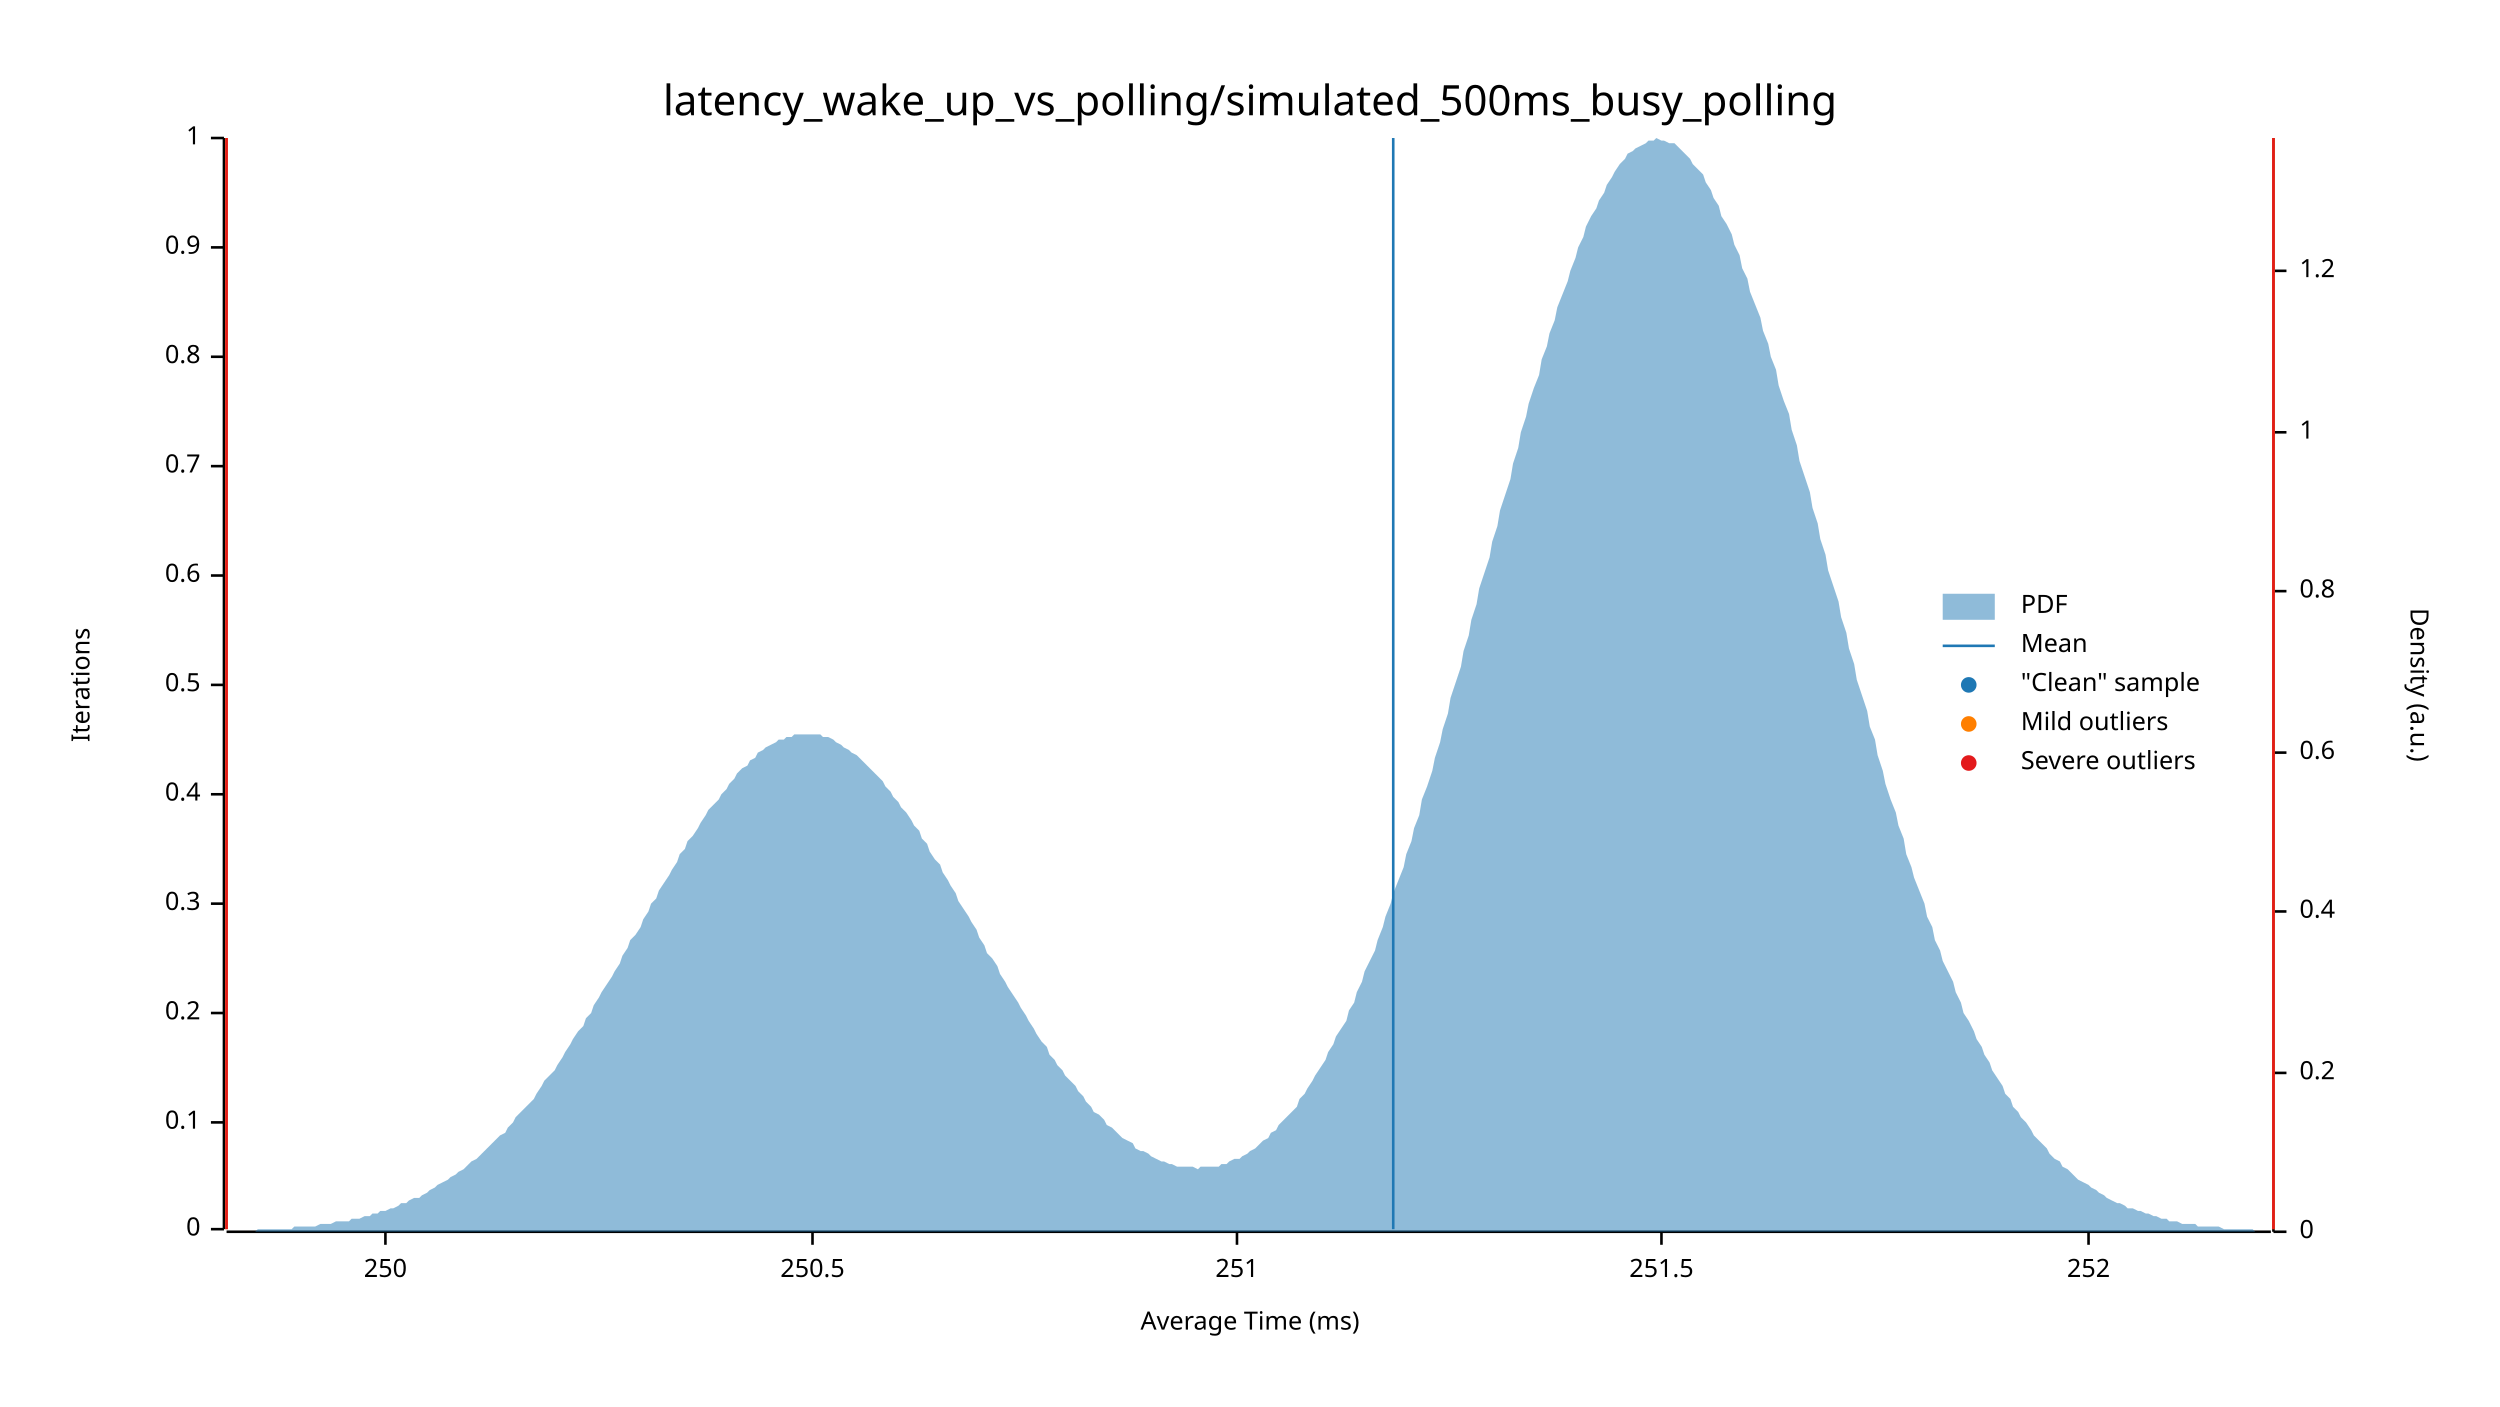
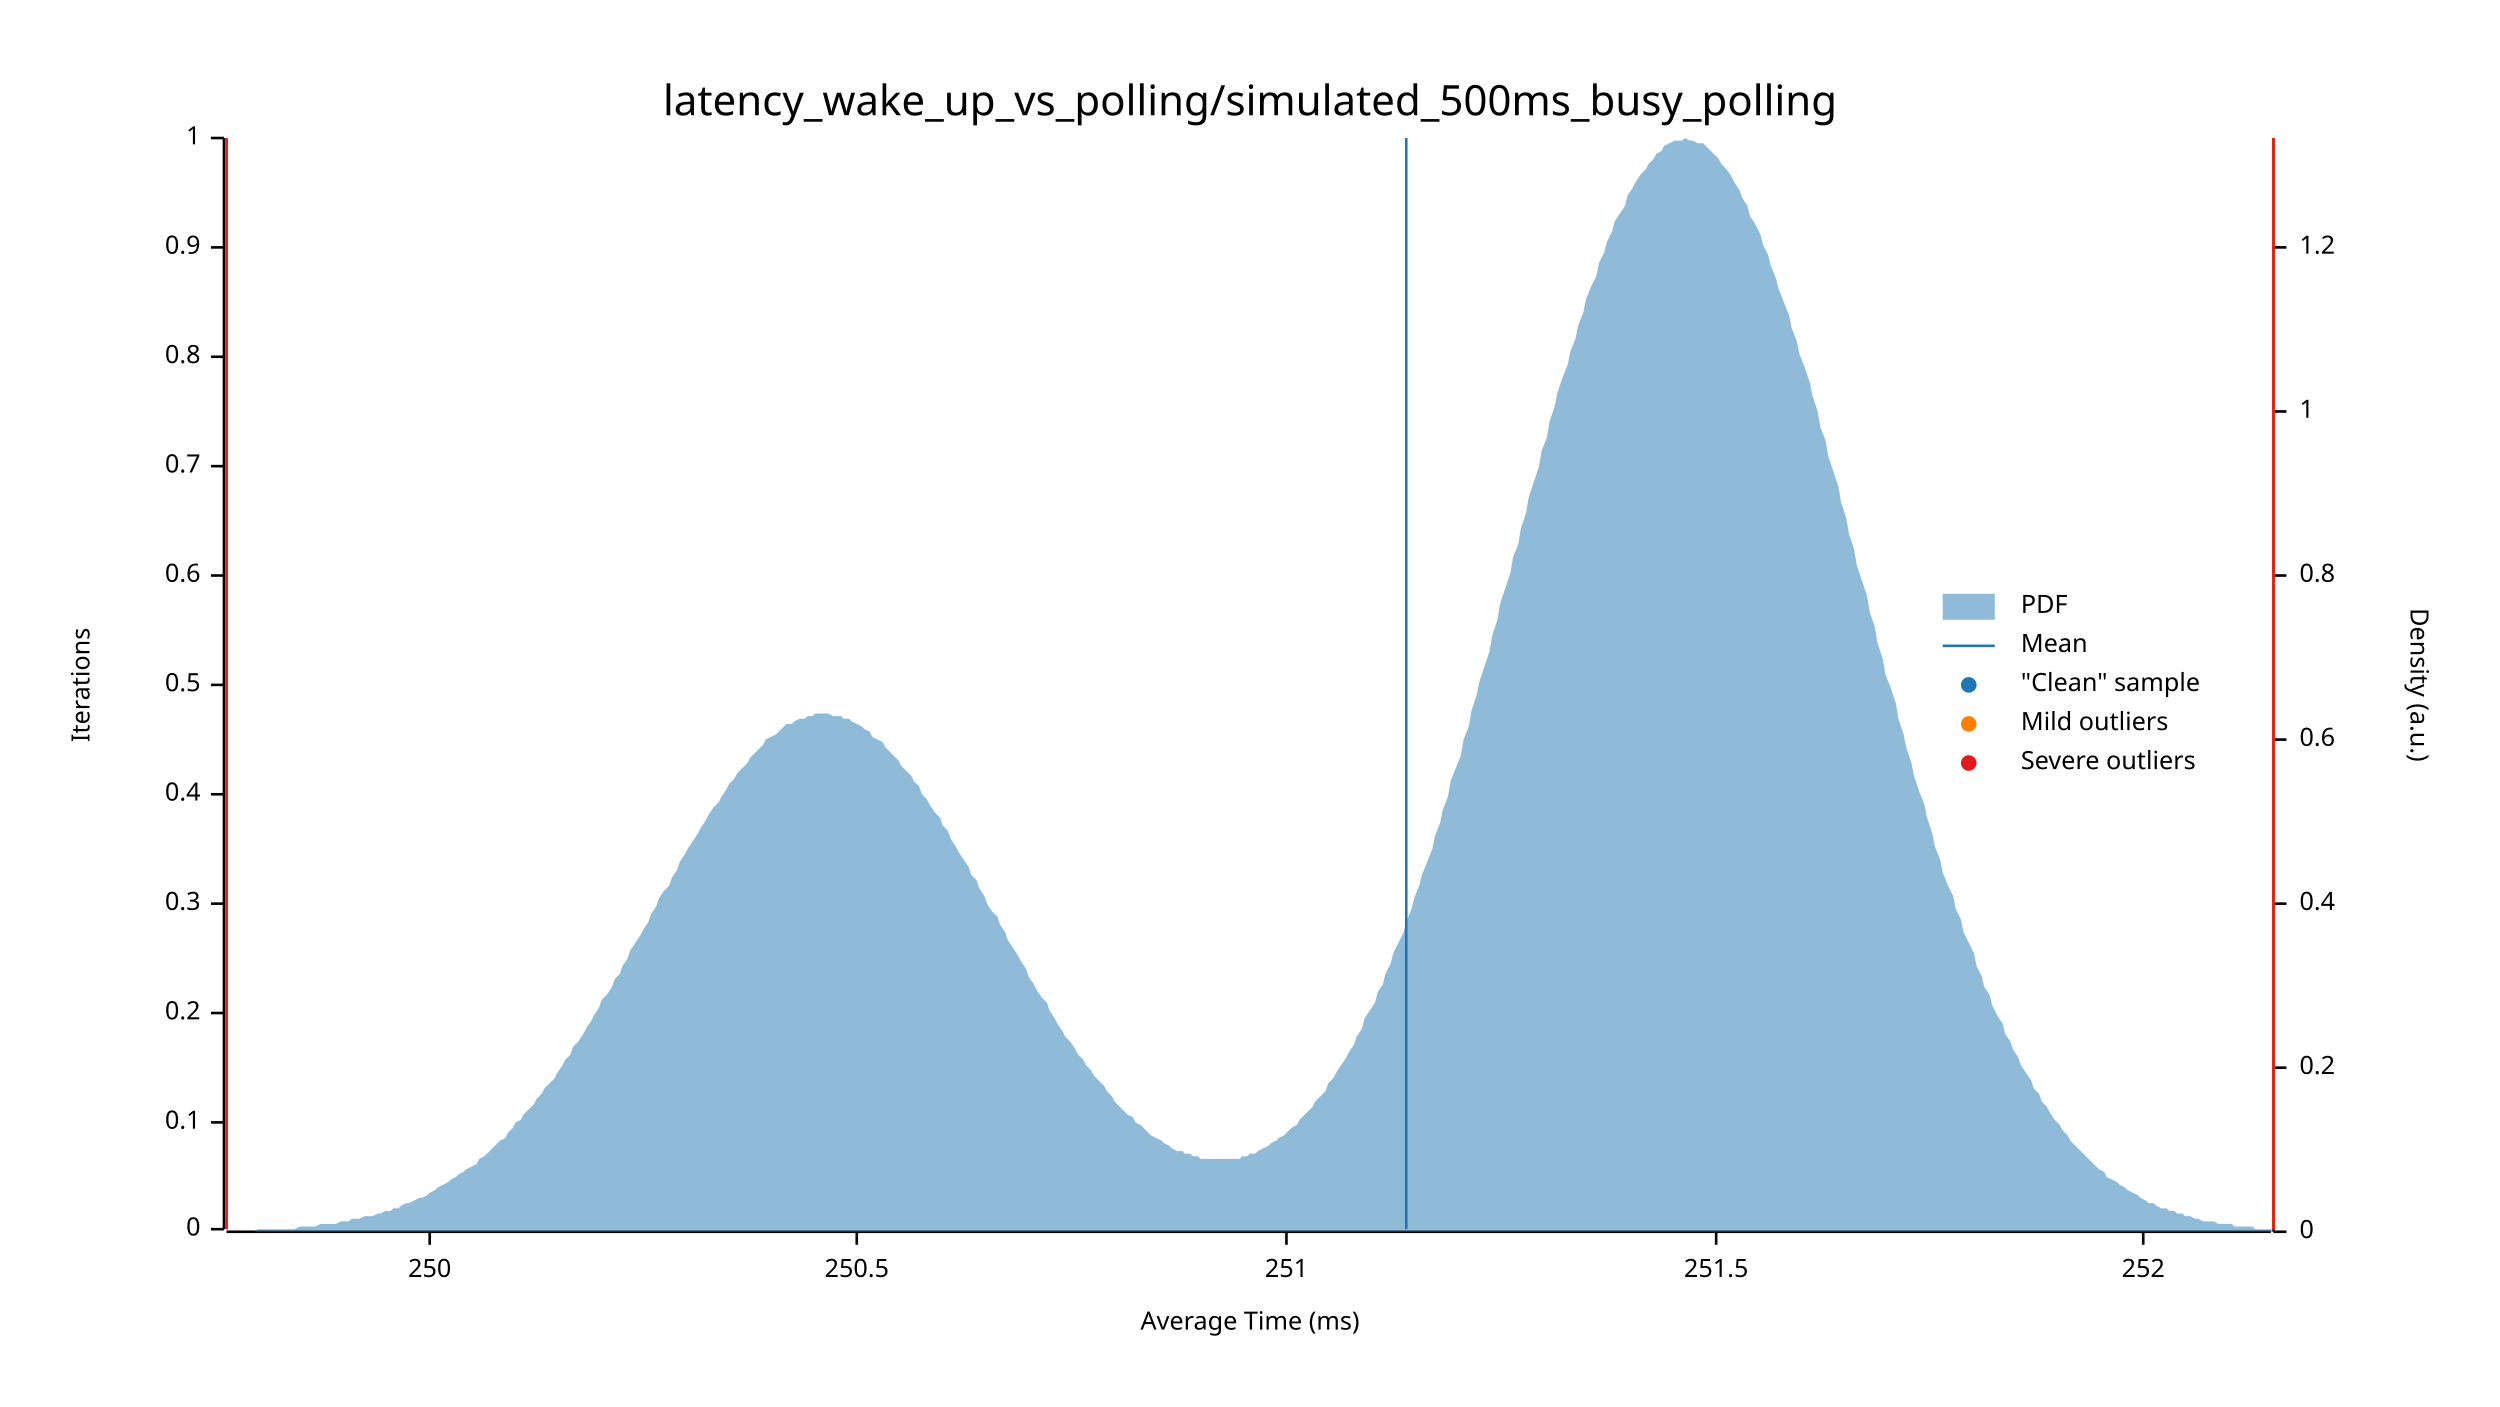
<svg xmlns="http://www.w3.org/2000/svg" width="960" height="540" viewBox="0 0 960 540">
  <text x="480" y="32" dy="0.76em" text-anchor="middle" font-family="sans-serif" font-size="16.129" opacity="1" fill="#000000">
latency_wake_up_vs_polling/simulated_500ms_busy_polling
</text>
  <text x="27" y="263" dy="0.76em" text-anchor="middle" font-family="sans-serif" font-size="9.677" opacity="1" fill="#000000" transform="rotate(270, 27, 263)">
Iterations
</text>
  <text x="480" y="513" dy="-0.5ex" text-anchor="middle" font-family="sans-serif" font-size="9.677" opacity="1" fill="#000000">
Average Time (ms)
</text>
  <polyline fill="none" opacity="1" stroke="#000000" stroke-width="1" points="86,53 86,472 " />
  <text x="77" y="472" dy="0.5ex" text-anchor="end" font-family="sans-serif" font-size="9.677" opacity="1" fill="#000000">
0
</text>
  <polyline fill="none" opacity="1" stroke="#000000" stroke-width="1" points="81,472 86,472 " />
  <text x="77" y="431" dy="0.5ex" text-anchor="end" font-family="sans-serif" font-size="9.677" opacity="1" fill="#000000">
0.1
</text>
  <polyline fill="none" opacity="1" stroke="#000000" stroke-width="1" points="81,431 86,431 " />
  <text x="77" y="389" dy="0.5ex" text-anchor="end" font-family="sans-serif" font-size="9.677" opacity="1" fill="#000000">
0.2
</text>
  <polyline fill="none" opacity="1" stroke="#000000" stroke-width="1" points="81,389 86,389 " />
  <text x="77" y="347" dy="0.5ex" text-anchor="end" font-family="sans-serif" font-size="9.677" opacity="1" fill="#000000">
0.3
</text>
  <polyline fill="none" opacity="1" stroke="#000000" stroke-width="1" points="81,347 86,347 " />
  <text x="77" y="305" dy="0.5ex" text-anchor="end" font-family="sans-serif" font-size="9.677" opacity="1" fill="#000000">
0.4
</text>
  <polyline fill="none" opacity="1" stroke="#000000" stroke-width="1" points="81,305 86,305 " />
  <text x="77" y="263" dy="0.5ex" text-anchor="end" font-family="sans-serif" font-size="9.677" opacity="1" fill="#000000">
0.5
</text>
  <polyline fill="none" opacity="1" stroke="#000000" stroke-width="1" points="81,263 86,263 " />
  <text x="77" y="221" dy="0.5ex" text-anchor="end" font-family="sans-serif" font-size="9.677" opacity="1" fill="#000000">
0.6
</text>
  <polyline fill="none" opacity="1" stroke="#000000" stroke-width="1" points="81,221 86,221 " />
  <text x="77" y="179" dy="0.5ex" text-anchor="end" font-family="sans-serif" font-size="9.677" opacity="1" fill="#000000">
0.7
</text>
  <polyline fill="none" opacity="1" stroke="#000000" stroke-width="1" points="81,179 86,179 " />
  <text x="77" y="137" dy="0.5ex" text-anchor="end" font-family="sans-serif" font-size="9.677" opacity="1" fill="#000000">
0.8
</text>
  <polyline fill="none" opacity="1" stroke="#000000" stroke-width="1" points="81,137 86,137 " />
  <text x="77" y="95" dy="0.5ex" text-anchor="end" font-family="sans-serif" font-size="9.677" opacity="1" fill="#000000">
0.9
</text>
  <polyline fill="none" opacity="1" stroke="#000000" stroke-width="1" points="81,95 86,95 " />
  <text x="77" y="53" dy="0.5ex" text-anchor="end" font-family="sans-serif" font-size="9.677" opacity="1" fill="#000000">
1
</text>
  <polyline fill="none" opacity="1" stroke="#000000" stroke-width="1" points="81,53 86,53 " />
  <polyline fill="none" opacity="1" stroke="#000000" stroke-width="1" points="87,473 872,473 " />
-   <text x="148" y="483" dy="0.76em" text-anchor="middle" font-family="sans-serif" font-size="9.677" opacity="1" fill="#000000">
+   <text x="165" y="483" dy="0.76em" text-anchor="middle" font-family="sans-serif" font-size="9.677" opacity="1" fill="#000000">
250
</text>
-   <polyline fill="none" opacity="1" stroke="#000000" stroke-width="1" points="148,473 148,478 " />
-   <text x="312" y="483" dy="0.76em" text-anchor="middle" font-family="sans-serif" font-size="9.677" opacity="1" fill="#000000">
+   <polyline fill="none" opacity="1" stroke="#000000" stroke-width="1" points="165,473 165,478 " />
+   <text x="329" y="483" dy="0.76em" text-anchor="middle" font-family="sans-serif" font-size="9.677" opacity="1" fill="#000000">
250.5
</text>
-   <polyline fill="none" opacity="1" stroke="#000000" stroke-width="1" points="312,473 312,478 " />
-   <text x="475" y="483" dy="0.76em" text-anchor="middle" font-family="sans-serif" font-size="9.677" opacity="1" fill="#000000">
+   <polyline fill="none" opacity="1" stroke="#000000" stroke-width="1" points="329,473 329,478 " />
+   <text x="494" y="483" dy="0.76em" text-anchor="middle" font-family="sans-serif" font-size="9.677" opacity="1" fill="#000000">
251
</text>
-   <polyline fill="none" opacity="1" stroke="#000000" stroke-width="1" points="475,473 475,478 " />
-   <text x="638" y="483" dy="0.76em" text-anchor="middle" font-family="sans-serif" font-size="9.677" opacity="1" fill="#000000">
+   <polyline fill="none" opacity="1" stroke="#000000" stroke-width="1" points="494,473 494,478 " />
+   <text x="659" y="483" dy="0.76em" text-anchor="middle" font-family="sans-serif" font-size="9.677" opacity="1" fill="#000000">
251.5
</text>
-   <polyline fill="none" opacity="1" stroke="#000000" stroke-width="1" points="638,473 638,478 " />
-   <text x="802" y="483" dy="0.76em" text-anchor="middle" font-family="sans-serif" font-size="9.677" opacity="1" fill="#000000">
+   <polyline fill="none" opacity="1" stroke="#000000" stroke-width="1" points="659,473 659,478 " />
+   <text x="823" y="483" dy="0.76em" text-anchor="middle" font-family="sans-serif" font-size="9.677" opacity="1" fill="#000000">
252
</text>
-   <polyline fill="none" opacity="1" stroke="#000000" stroke-width="1" points="802,473 802,478 " />
+   <polyline fill="none" opacity="1" stroke="#000000" stroke-width="1" points="823,473 823,478 " />
  <text x="933" y="263" dy="0.76em" text-anchor="middle" font-family="sans-serif" font-size="9.677" opacity="1" fill="#000000" transform="rotate(90, 933, 263)">
Density (a.u.)
</text>
  <polyline fill="none" opacity="1" stroke="#000000" stroke-width="1" points="873,53 873,473 " />
  <text x="883" y="473" dy="0.5ex" text-anchor="start" font-family="sans-serif" font-size="9.677" opacity="1" fill="#000000">
0
</text>
  <polyline fill="none" opacity="1" stroke="#000000" stroke-width="1" points="873,473 878,473 " />
-   <text x="883" y="412" dy="0.5ex" text-anchor="start" font-family="sans-serif" font-size="9.677" opacity="1" fill="#000000">
+   <text x="883" y="410" dy="0.5ex" text-anchor="start" font-family="sans-serif" font-size="9.677" opacity="1" fill="#000000">
0.2
</text>
-   <polyline fill="none" opacity="1" stroke="#000000" stroke-width="1" points="873,412 878,412 " />
-   <text x="883" y="350" dy="0.5ex" text-anchor="start" font-family="sans-serif" font-size="9.677" opacity="1" fill="#000000">
+   <polyline fill="none" opacity="1" stroke="#000000" stroke-width="1" points="873,410 878,410 " />
+   <text x="883" y="347" dy="0.5ex" text-anchor="start" font-family="sans-serif" font-size="9.677" opacity="1" fill="#000000">
0.4
</text>
-   <polyline fill="none" opacity="1" stroke="#000000" stroke-width="1" points="873,350 878,350 " />
-   <text x="883" y="289" dy="0.5ex" text-anchor="start" font-family="sans-serif" font-size="9.677" opacity="1" fill="#000000">
+   <polyline fill="none" opacity="1" stroke="#000000" stroke-width="1" points="873,347 878,347 " />
+   <text x="883" y="284" dy="0.5ex" text-anchor="start" font-family="sans-serif" font-size="9.677" opacity="1" fill="#000000">
0.6
</text>
-   <polyline fill="none" opacity="1" stroke="#000000" stroke-width="1" points="873,289 878,289 " />
-   <text x="883" y="227" dy="0.5ex" text-anchor="start" font-family="sans-serif" font-size="9.677" opacity="1" fill="#000000">
+   <polyline fill="none" opacity="1" stroke="#000000" stroke-width="1" points="873,284 878,284 " />
+   <text x="883" y="221" dy="0.5ex" text-anchor="start" font-family="sans-serif" font-size="9.677" opacity="1" fill="#000000">
0.8
</text>
-   <polyline fill="none" opacity="1" stroke="#000000" stroke-width="1" points="873,227 878,227 " />
-   <text x="883" y="166" dy="0.5ex" text-anchor="start" font-family="sans-serif" font-size="9.677" opacity="1" fill="#000000">
+   <polyline fill="none" opacity="1" stroke="#000000" stroke-width="1" points="873,221 878,221 " />
+   <text x="883" y="158" dy="0.5ex" text-anchor="start" font-family="sans-serif" font-size="9.677" opacity="1" fill="#000000">
1
</text>
-   <polyline fill="none" opacity="1" stroke="#000000" stroke-width="1" points="873,166 878,166 " />
-   <text x="883" y="104" dy="0.5ex" text-anchor="start" font-family="sans-serif" font-size="9.677" opacity="1" fill="#000000">
+   <polyline fill="none" opacity="1" stroke="#000000" stroke-width="1" points="873,158 878,158 " />
+   <text x="883" y="95" dy="0.5ex" text-anchor="start" font-family="sans-serif" font-size="9.677" opacity="1" fill="#000000">
1.2
</text>
-   <polyline fill="none" opacity="1" stroke="#000000" stroke-width="1" points="873,104 878,104 " />
-   <polygon opacity="0.5" fill="#1F78B4" points="87,473 88,473 90,473 91,473 93,473 94,473 96,473 98,473 99,472 101,472 102,472 104,472 105,472 107,472 109,472 110,472 112,472 113,471 115,471 116,471 118,471 120,471 121,471 123,470 124,470 126,470 127,470 129,469 131,469 132,469 134,469 135,468 137,468 138,468 140,467 142,467 143,466 145,466 146,465 148,465 150,464 151,464 153,463 154,462 156,462 157,461 159,460 161,460 162,459 164,458 165,457 167,456 168,455 170,454 172,453 173,452 175,451 176,450 178,449 179,448 181,446 183,445 184,444 186,442 187,441 189,439 190,438 192,436 194,435 195,433 197,431 198,429 200,427 201,426 203,424 205,422 206,420 208,417 209,415 211,413 213,411 214,409 216,406 217,404 219,401 220,399 222,396 224,394 225,391 227,389 228,386 230,383 231,381 233,378 235,375 236,373 238,370 239,367 241,364 242,361 244,359 246,356 247,353 249,350 250,347 252,345 253,342 255,339 257,336 258,334 260,331 261,328 263,326 264,323 266,321 268,318 269,316 271,313 272,311 274,309 276,307 277,305 279,303 280,301 282,299 283,297 285,295 287,294 288,292 290,291 291,289 293,288 294,287 296,286 298,285 299,284 301,284 302,283 304,283 305,282 307,282 309,282 310,282 312,282 313,282 315,282 316,283 318,283 320,284 321,285 323,286 324,287 326,288 327,289 329,290 331,292 332,293 334,295 335,296 337,298 339,300 340,302 342,304 343,306 345,308 346,310 348,312 350,315 351,317 353,319 354,322 356,324 357,327 359,330 361,332 362,335 364,338 365,340 367,343 368,346 370,349 372,352 373,354 375,357 376,360 378,363 379,366 381,368 383,371 384,374 386,377 387,379 389,382 391,385 392,387 394,390 395,392 397,395 398,397 400,400 402,402 403,405 405,407 406,409 408,411 409,413 411,415 413,417 414,419 416,421 417,423 419,425 420,427 422,428 424,430 425,432 427,433 428,434 430,436 431,437 433,438 435,439 436,441 438,442 439,442 441,443 442,444 444,445 446,446 447,446 449,447 450,447 452,448 454,448 455,448 457,448 458,448 460,449 461,448 463,448 465,448 466,448 468,448 469,447 471,447 472,446 474,445 476,445 477,444 479,443 480,442 482,441 483,440 485,438 487,437 488,435 490,434 491,432 493,430 494,429 496,427 498,425 499,422 501,420 502,418 504,415 505,413 507,410 509,407 510,404 512,401 513,398 515,395 517,392 518,388 520,385 521,381 523,377 524,373 526,369 528,365 529,361 531,356 532,352 534,347 535,343 537,338 539,333 540,328 542,323 543,318 545,313 546,307 548,302 550,296 551,291 553,285 554,280 556,274 557,268 559,262 561,256 562,250 564,244 565,238 567,232 568,226 570,220 572,214 573,208 575,202 576,196 578,190 580,184 581,178 583,172 584,166 586,160 587,155 589,149 591,144 592,138 594,133 595,128 597,123 598,118 600,113 602,108 603,104 605,99 606,95 608,91 609,87 611,83 613,80 614,77 616,74 617,71 619,68 620,66 622,63 624,61 625,59 627,58 628,57 630,56 632,55 633,54 635,54 636,53 638,54 639,54 641,55 643,55 644,56 646,58 647,59 649,61 650,63 652,65 654,67 655,70 657,73 658,76 660,79 661,83 663,86 665,90 666,94 668,98 669,103 671,107 672,112 674,117 676,122 677,127 679,132 680,137 682,142 683,148 685,154 687,159 688,165 690,171 691,177 693,183 695,189 696,195 698,201 699,207 701,213 702,219 704,225 706,231 707,237 709,243 710,249 712,255 713,261 715,267 717,273 718,279 720,284 721,290 723,296 724,301 726,307 728,312 729,317 731,322 732,328 734,333 735,337 737,342 739,347 740,352 742,356 743,361 745,365 746,369 748,373 750,377 751,381 753,385 754,389 756,392 758,396 759,399 761,402 762,405 764,408 765,411 767,414 769,417 770,420 772,422 773,425 775,427 776,429 778,431 780,434 781,436 783,438 784,439 786,441 787,443 789,445 791,446 792,448 794,449 795,450 797,452 798,453 800,454 802,455 803,456 805,457 806,458 808,459 809,460 811,461 813,462 814,462 816,463 817,464 819,464 821,465 822,465 824,466 825,466 827,467 828,467 830,468 832,468 833,469 835,469 836,469 838,470 839,470 841,470 843,470 844,471 846,471 847,471 849,471 850,471 852,471 854,472 855,472 857,472 858,472 860,472 861,472 863,472 865,472 866,473 868,473 869,473 871,473 873,473 873,473 87,473 " />
-   <polyline fill="none" opacity="1" stroke="#1F78B4" stroke-width="1" points="535,472 535,53 " />
+   <polyline fill="none" opacity="1" stroke="#000000" stroke-width="1" points="873,95 878,95 " />
+   <polygon opacity="0.5" fill="#1F78B4" points="87,473 88,473 90,473 91,473 93,473 94,473 96,473 98,473 99,472 101,472 102,472 104,472 105,472 107,472 109,472 110,472 112,472 113,472 115,471 116,471 118,471 120,471 121,471 123,470 124,470 126,470 127,470 129,470 131,469 132,469 134,469 135,468 137,468 138,468 140,467 142,467 143,467 145,466 146,466 148,465 150,465 151,464 153,464 154,463 156,462 157,462 159,461 161,460 162,460 164,459 165,458 167,457 168,456 170,455 172,454 173,453 175,452 176,451 178,450 179,449 181,448 183,447 184,445 186,444 187,443 189,441 190,440 192,438 194,437 195,435 197,433 198,431 200,430 201,428 203,426 205,424 206,422 208,420 209,418 211,416 213,414 214,412 216,409 217,407 219,405 220,402 222,400 224,397 225,395 227,392 228,390 230,387 231,384 233,382 235,379 236,376 238,374 239,371 241,368 242,365 244,362 246,359 247,357 249,354 250,351 252,348 253,345 255,342 257,340 258,337 260,334 261,331 263,328 264,326 266,323 268,320 269,318 271,315 272,313 274,310 276,308 277,306 279,303 280,301 282,299 283,297 285,295 287,293 288,291 290,289 291,288 293,286 294,284 296,283 298,282 299,281 301,279 302,278 304,278 305,277 307,276 309,276 310,275 312,275 313,274 315,274 316,274 318,274 320,275 321,275 323,275 324,276 326,276 327,277 329,278 331,279 332,280 334,281 335,283 337,284 339,285 340,287 342,289 343,290 345,292 346,294 348,296 350,298 351,300 353,302 354,305 356,307 357,309 359,312 361,314 362,317 364,319 365,322 367,325 368,327 370,330 372,333 373,336 375,338 376,341 378,344 379,347 381,350 383,352 384,355 386,358 387,361 389,364 391,367 392,369 394,372 395,375 397,378 398,380 400,383 402,385 403,388 405,391 406,393 408,396 409,398 411,400 413,403 414,405 416,407 417,409 419,411 420,413 422,415 424,417 425,419 427,421 428,423 430,425 431,426 433,428 435,429 436,431 438,432 439,433 441,435 442,436 444,437 446,438 447,439 449,440 450,441 452,442 454,442 455,443 457,443 458,444 460,444 461,445 463,445 465,445 466,445 468,445 469,445 471,445 472,445 474,445 476,445 477,444 479,444 480,443 482,443 483,442 485,441 487,440 488,439 490,438 491,437 493,436 494,435 496,433 498,432 499,430 501,428 502,427 504,425 505,423 507,421 509,419 510,416 512,414 513,412 515,409 517,406 518,404 520,401 521,398 523,395 524,391 526,388 528,385 529,381 531,378 532,374 534,370 535,366 537,362 539,358 540,354 542,349 543,345 545,340 546,336 548,331 550,326 551,321 553,316 554,311 556,306 557,300 559,295 561,290 562,284 564,279 565,273 567,267 568,262 570,256 572,250 573,244 575,238 576,232 578,226 580,220 581,214 583,209 584,203 586,197 587,191 589,185 591,179 592,173 594,168 595,162 597,156 598,151 600,145 602,140 603,135 605,130 606,125 608,120 609,115 611,110 613,106 614,101 616,97 617,93 619,89 620,85 622,82 624,79 625,75 627,72 628,70 630,67 632,65 633,63 635,61 636,59 638,58 639,56 641,55 643,54 644,54 646,54 647,53 649,54 650,54 652,55 654,55 655,56 657,58 658,59 660,61 661,63 663,65 665,68 666,70 668,73 669,76 671,79 672,83 674,86 676,90 677,94 679,98 680,102 682,107 683,111 685,116 687,121 688,126 690,131 691,136 693,141 695,147 696,152 698,158 699,164 701,169 702,175 704,181 706,187 707,193 709,199 710,205 712,211 713,217 715,223 717,229 718,235 720,241 721,247 723,253 724,259 726,264 728,270 729,276 731,282 732,287 734,293 735,298 737,304 739,309 740,314 742,320 743,325 745,330 746,335 748,340 750,344 751,349 753,353 754,358 756,362 758,366 759,371 761,375 762,379 764,382 765,386 767,390 769,393 770,397 772,400 773,403 775,406 776,409 778,412 780,415 781,418 783,420 784,423 786,425 787,427 789,430 791,432 792,434 794,436 795,438 797,440 798,441 800,443 802,445 803,446 805,448 806,449 808,450 809,452 811,453 813,454 814,455 816,456 817,457 819,458 821,459 822,460 824,461 825,462 827,462 828,463 830,464 832,464 833,465 835,465 836,466 838,466 839,467 841,467 843,468 844,468 846,469 847,469 849,469 850,469 852,470 854,470 855,470 857,470 858,471 860,471 861,471 863,471 865,471 866,472 868,472 869,472 871,472 873,472 873,473 87,473 " />
+   <polyline fill="none" opacity="1" stroke="#1F78B4" stroke-width="1" points="540,472 540,53 " />
  <polyline fill="none" opacity="1" stroke="#FF7F00" stroke-width="1" points="87,472 87,53 " />
  <polyline fill="none" opacity="1" stroke="#FF7F00" stroke-width="1" points="873,472 873,53 " />
  <polyline fill="none" opacity="1" stroke="#E31A1C" stroke-width="1" points="87,472 87,53 " />
  <polyline fill="none" opacity="1" stroke="#E31A1C" stroke-width="1" points="873,472 873,53 " />
  <text x="776" y="228" dy="0.76em" text-anchor="start" font-family="sans-serif" font-size="9.677" opacity="1" fill="#000000">
PDF
</text>
  <text x="776" y="243" dy="0.76em" text-anchor="start" font-family="sans-serif" font-size="9.677" opacity="1" fill="#000000">
Mean
</text>
  <text x="776" y="258" dy="0.76em" text-anchor="start" font-family="sans-serif" font-size="9.677" opacity="1" fill="#000000">
"Clean" sample
</text>
  <text x="776" y="273" dy="0.76em" text-anchor="start" font-family="sans-serif" font-size="9.677" opacity="1" fill="#000000">
Mild outliers
</text>
  <text x="776" y="288" dy="0.76em" text-anchor="start" font-family="sans-serif" font-size="9.677" opacity="1" fill="#000000">
Severe outliers
</text>
  <rect x="746" y="228" width="20" height="10" opacity="0.5" fill="#1F78B4" stroke="none" />
  <polyline fill="none" opacity="1" stroke="#1F78B4" stroke-width="1" points="746,248 766,248 " />
  <circle cx="756" cy="263" r="3" opacity="1" fill="#1F78B4" stroke="none" stroke-width="1" />
  <circle cx="756" cy="278" r="3" opacity="1" fill="#FF7F00" stroke="none" stroke-width="1" />
  <circle cx="756" cy="293" r="3" opacity="1" fill="#E31A1C" stroke="none" stroke-width="1" />
</svg>
